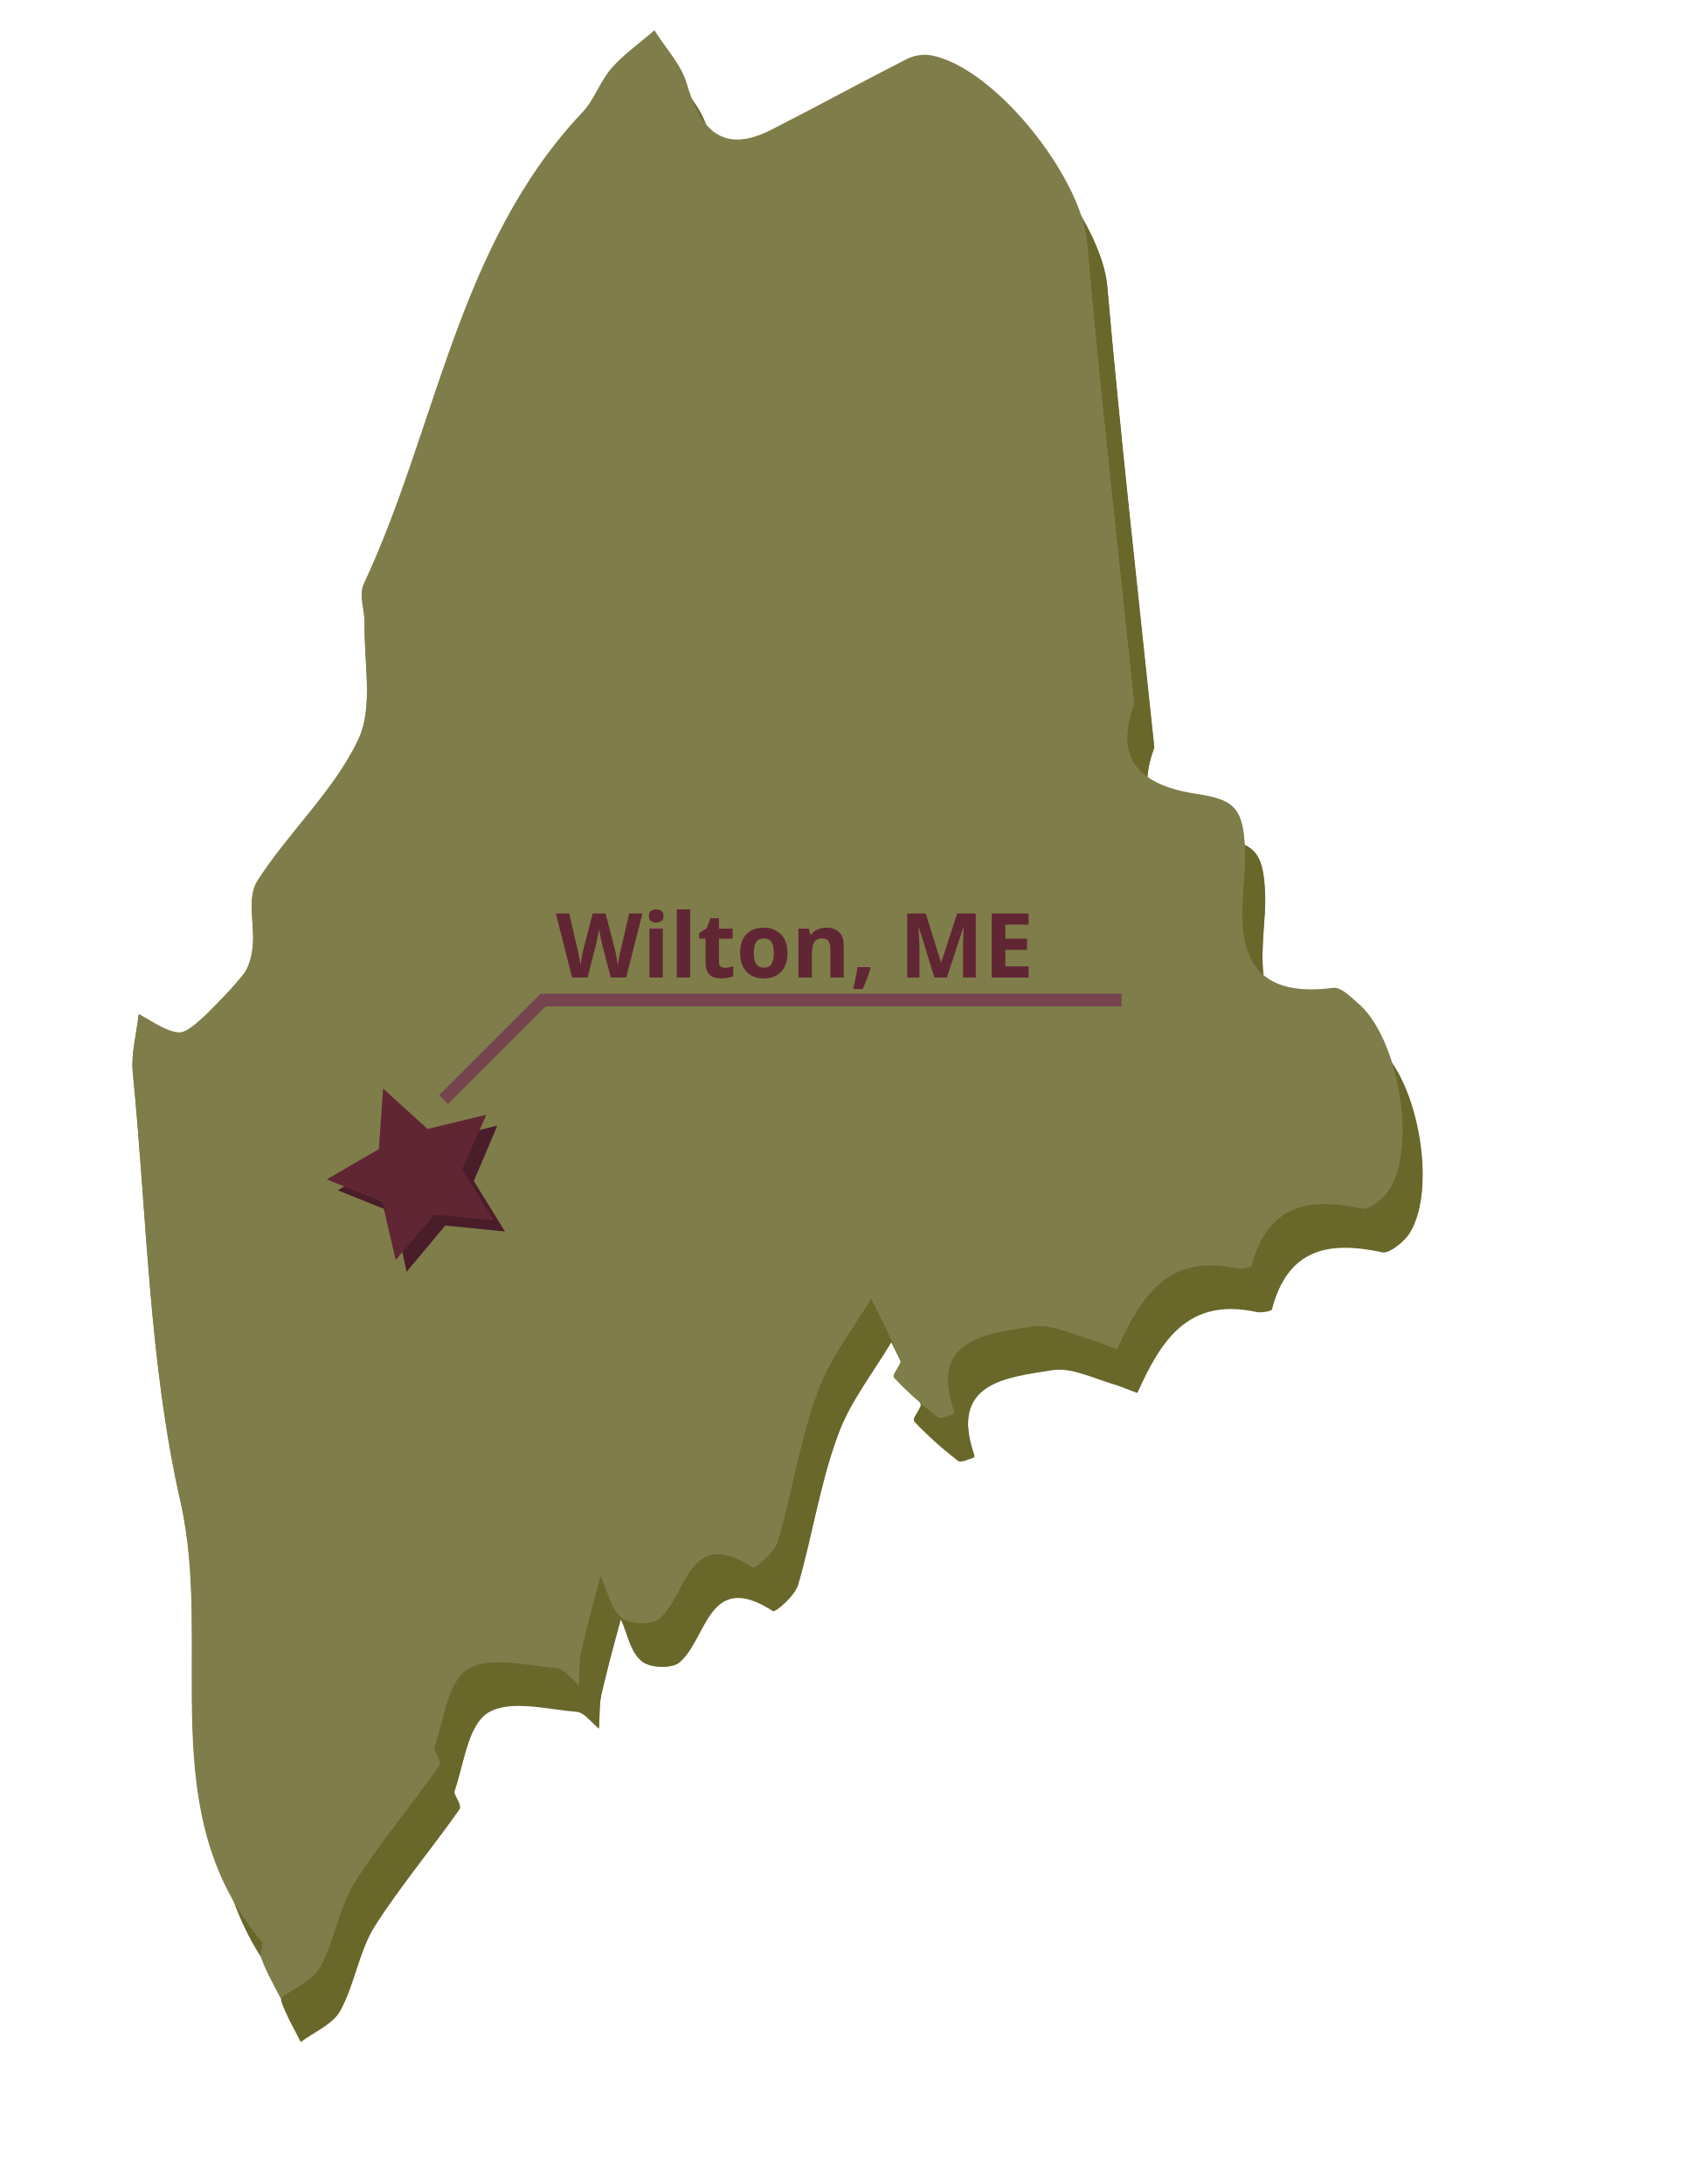
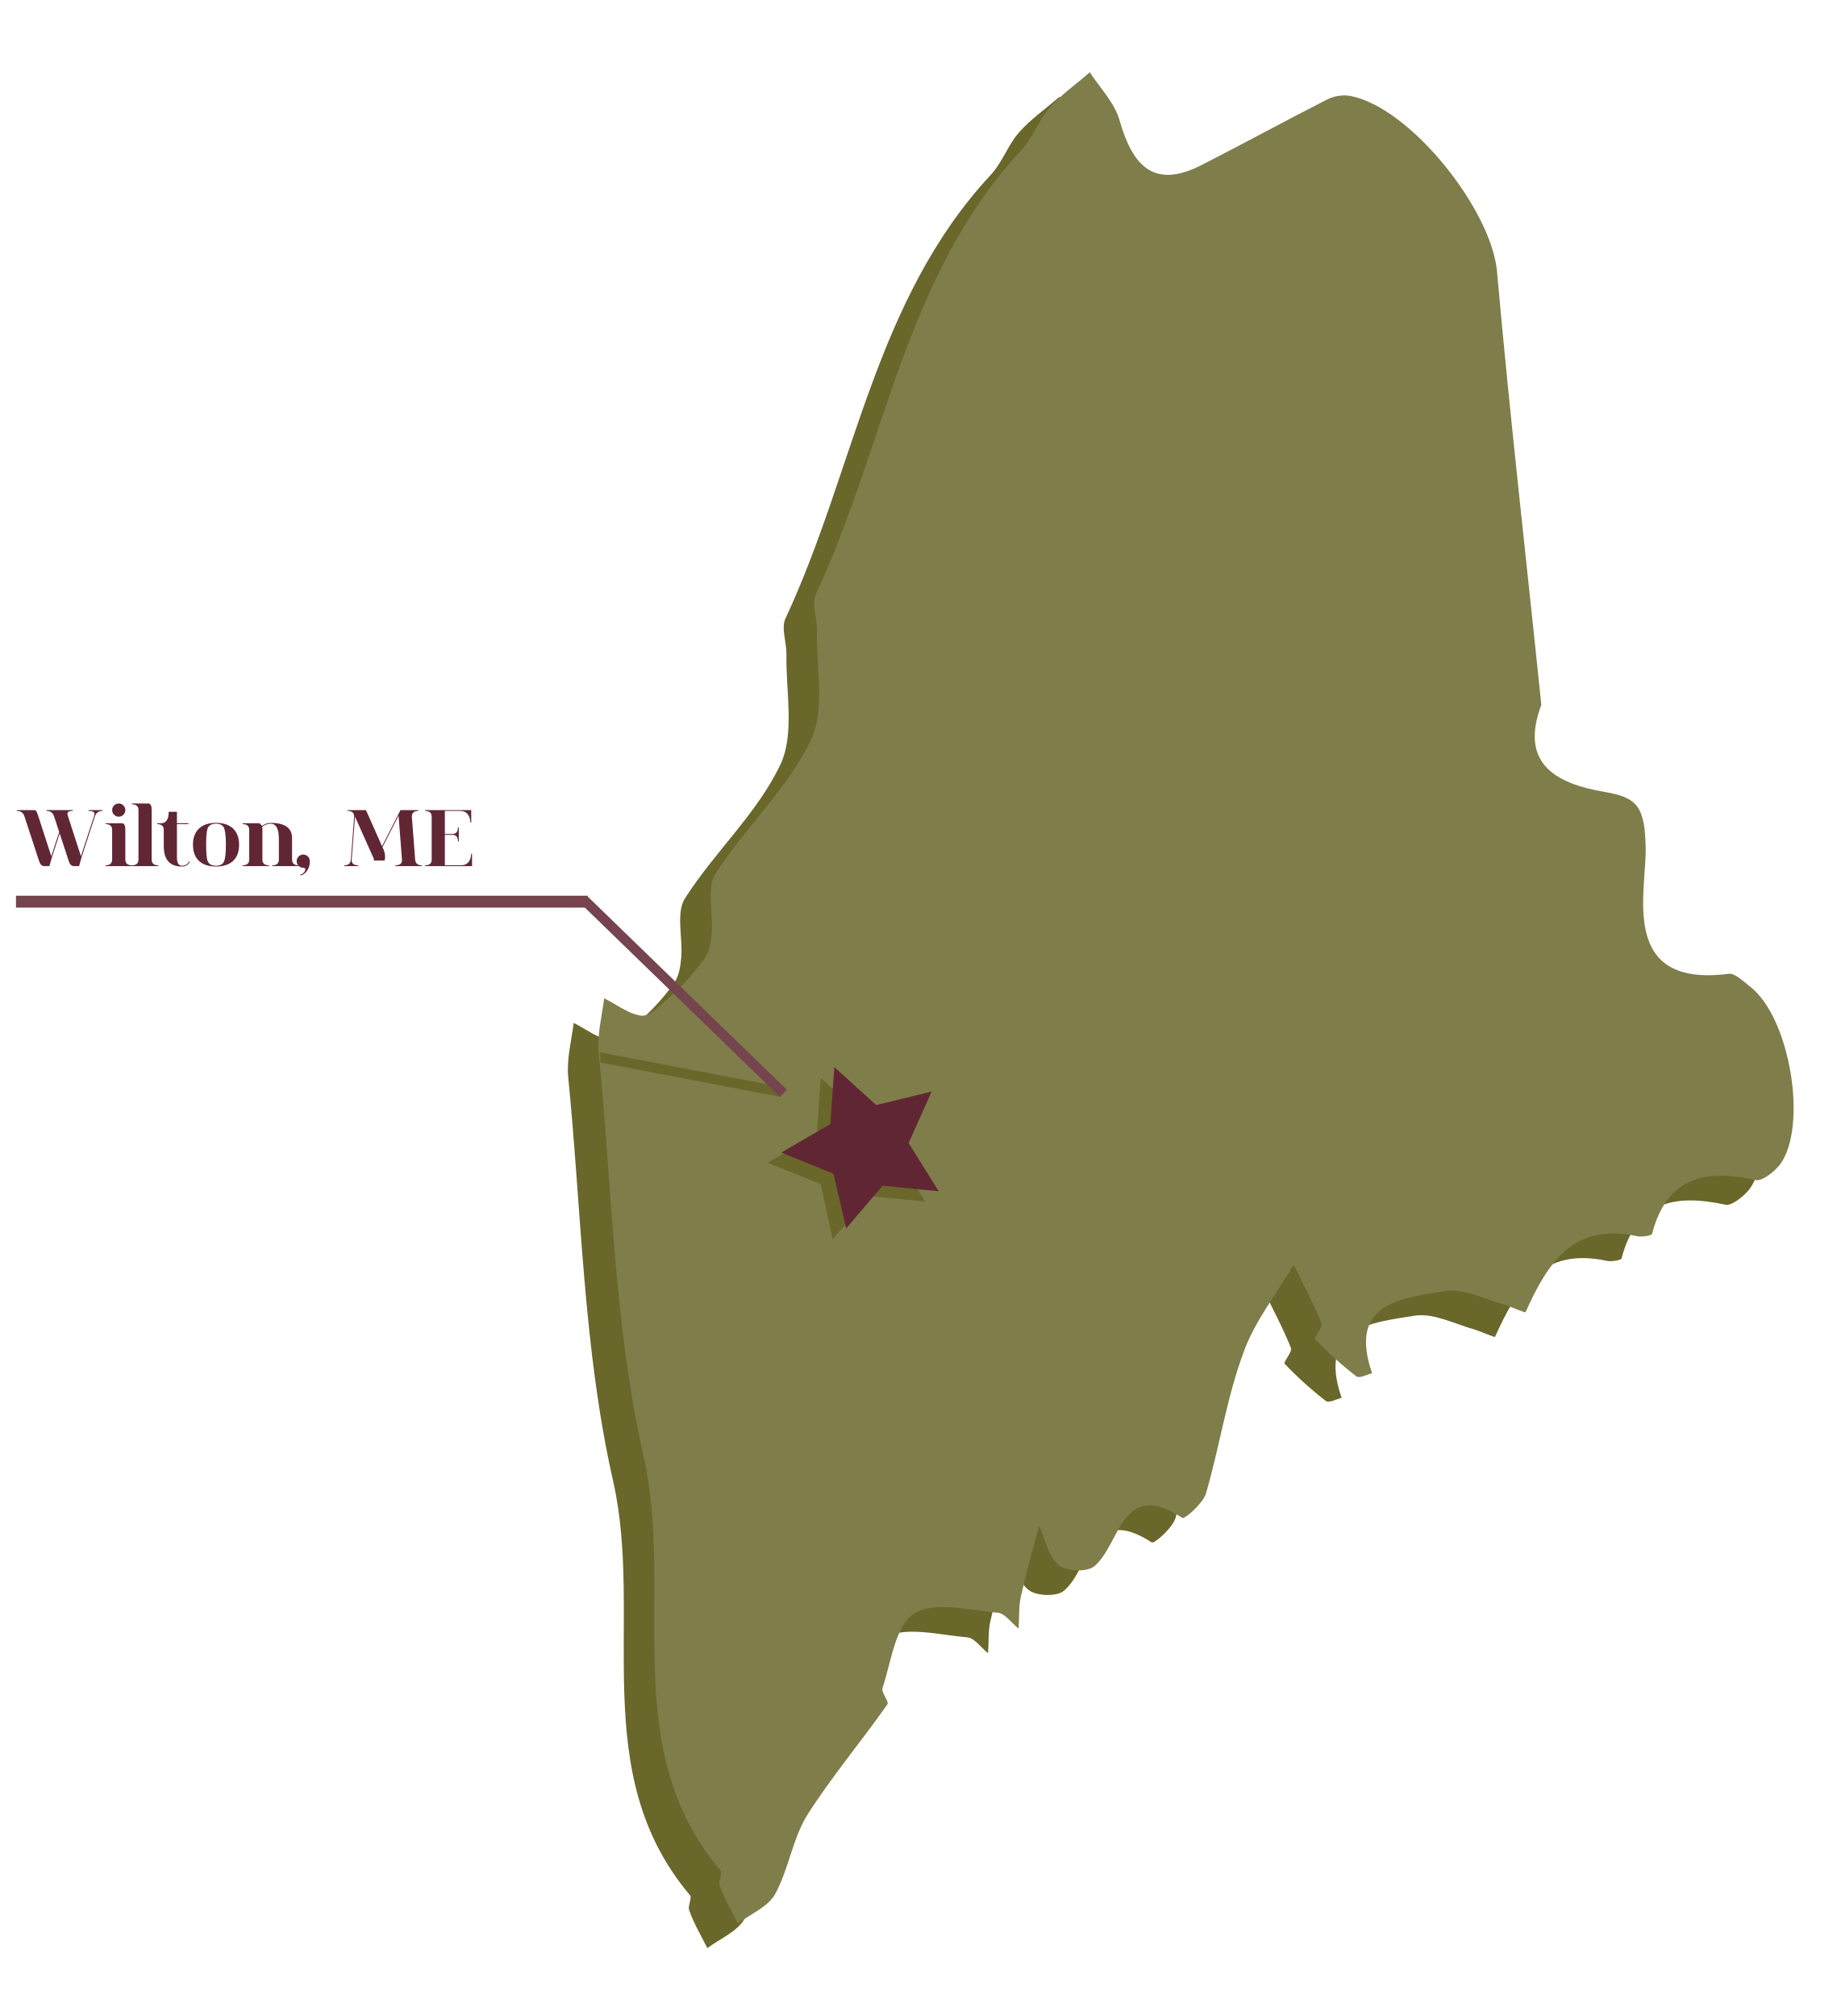
- <svg xmlns="http://www.w3.org/2000/svg" version="1.1" id="Layer_1" x="0px" y="0px" viewBox="0 0 200 260" style="enable-background:new 0 0 200 260;" xml:space="preserve">
-   <defs id="defs25" />
-   <style type="text/css" id="style2">
- 	.st0{fill:#69672A;}
- 	.st1{fill:#7F7D4A;}
- 	.st2{fill:#491D2A;}
- 	.st3{fill:#612634;}
- </style>
-   <g id="_x31_DeyEB.tif_1_">
-     <g id="g8">
-       <path class="st0" d="M137.4,89c-1.9-18.5-4-36.7-5.6-55c-0.7-7.7-10.9-20.7-18.5-22.2c-1-0.2-2.2,0-3.1,0.5    c-5.3,2.7-10.6,5.6-15.9,8.3c-6,3.1-8.6-0.1-10.2-5.6c-0.7-2.2-2.5-4.1-3.8-6.2c-1.7,1.5-3.6,2.8-5.1,4.5    c-1.4,1.6-2.1,3.9-3.6,5.4c-14.8,15.8-17.2,37.4-25.9,56c-0.6,1.2,0.2,3,0.1,4.5c-0.1,4.8,1.1,10.2-0.8,14.1    c-2.9,6.1-8.3,11-12,16.8c-1.2,1.9-0.3,5-0.5,7.5c-0.1,1.2-0.4,2.5-1,3.4c-1.4,1.8-3,3.4-4.6,5c-1,0.9-2.3,2.2-3.3,2.1    c-1.6-0.2-3.2-1.4-4.7-2.2c-0.2,2.3-0.9,4.6-0.7,6.8c1.7,17.1,1.9,34.6,5.7,51.2c3.9,17.3-3.3,36.7,9.7,52.3    c0.3,0.3-0.3,1.4-0.1,1.9c0.7,1.6,1.5,3.2,2.3,4.8c1.6-1.2,3.9-2.1,4.7-3.7c1.7-3.1,2.1-6.9,4-9.9c3-4.9,6.8-9.3,10.2-14.1    c0.3-0.4-0.8-1.6-0.6-2.1c1.2-3.3,1.6-7.9,4-9.4c2.6-1.6,7-0.4,10.6-0.1c0.9,0.1,1.7,1.3,2.6,2c0.1-1.4,0-2.7,0.3-4.1    c0.7-3,1.5-5.9,2.3-8.9c0.8,1.7,1.1,3.9,2.4,4.9c1,0.8,3.7,1,4.6,0.2c3.3-2.8,3.4-11.1,11.1-6.1c0.3,0.2,2.6-1.9,3-3.1    c1.7-5.9,2.6-12,4.7-17.7c1.4-4,4.2-7.5,6.4-11.2c1.2,2.5,2.5,4.9,3.5,7.4c0.2,0.5-1,1.8-0.8,2c1.6,1.7,3.3,3.3,5.2,4.7    c0.3,0.3,1.3-0.2,2-0.4c-3.1-9,3.8-9.6,9.4-10.4c2.4-0.4,5,1.1,7.5,1.8c0.9,0.2,2.5,0.9,2.5,0.9c2.7-6.2,6-11.4,14.2-9.6    c0.6,0.1,1.7,0,1.8-0.3c1.9-7.2,6.9-8.2,13.2-6.8c0.8,0.2,2.3-1,3-2c3.6-4.8,1.3-18.4-3.7-22.4c-0.8-0.7-1.9-1.8-2.8-1.7    c-13.9,1.8-10.4-10.3-10.5-15.9c-0.1-5.3-1.1-6.4-5.2-7.1C138.9,98.9,134.7,96.3,137.4,89z" id="path4" />
-       <path class="st0" d="M137.4,89c-2.7,7.2,1.5,9.9,8,11c4.1,0.7,5.1,1.8,5.2,7.1c0.1,5.6-3.4,17.7,10.5,15.9c0.8-0.1,1.9,1,2.8,1.7    c5,4,7.2,17.6,3.7,22.4c-0.7,0.9-2.2,2.1-3,2c-6.4-1.4-11.3-0.5-13.2,6.8c-0.1,0.2-1.2,0.4-1.8,0.3c-8.2-1.8-11.4,3.4-14.2,9.6    c0,0.1-1.6-0.6-2.5-0.9c-2.5-0.7-5.2-2.1-7.5-1.8c-5.6,0.9-12.5,1.4-9.4,10.4c-0.7,0.2-1.6,0.7-2,0.4c-1.8-1.4-3.6-3-5.2-4.7    c-0.2-0.2,1-1.5,0.8-2c-1-2.5-2.3-4.9-3.5-7.4c-2.2,3.7-5,7.2-6.4,11.2c-2.1,5.7-3,11.9-4.7,17.7c-0.4,1.3-2.7,3.3-3,3.1    c-7.7-5-7.8,3.3-11.1,6.1c-0.9,0.8-3.7,0.7-4.6-0.2c-1.3-1.1-1.6-3.2-2.4-4.9c-0.8,2.9-1.6,5.9-2.3,8.9c-0.3,1.3-0.2,2.7-0.3,4.1    c-0.9-0.7-1.7-1.9-2.6-2c-3.6-0.3-8-1.5-10.6,0.1c-2.4,1.5-2.9,6.1-4,9.4c-0.2,0.6,0.9,1.8,0.6,2.1c-3.3,4.7-7.1,9.2-10.2,14.1    c-1.8,3-2.3,6.8-4,9.9c-0.9,1.6-3.1,2.5-4.7,3.7c-0.8-1.6-1.7-3.1-2.3-4.8c-0.2-0.5,0.4-1.6,0.1-1.9c-13.1-15.5-5.8-34.9-9.7-52.3    c-3.8-16.7-4-34.1-5.7-51.2c-0.2-2.2,0.4-4.5,0.7-6.8c1.6,0.8,3.1,2,4.7,2.2c1,0.1,2.3-1.2,3.3-2.1c1.7-1.5,3.3-3.2,4.6-5    c0.7-0.9,0.9-2.2,1-3.4c0.2-2.5-0.7-5.7,0.5-7.5c3.7-5.8,9.1-10.7,12-16.8c1.9-3.9,0.7-9.4,0.8-14.1c0-1.5-0.7-3.3-0.1-4.5    c8.7-18.6,11.2-40.2,25.9-56c1.5-1.6,2.2-3.8,3.6-5.4c1.5-1.7,3.4-3,5.1-4.5c1.3,2,3.2,3.9,3.8,6.2c1.6,5.5,4.2,8.6,10.2,5.6    c5.3-2.7,10.6-5.6,15.9-8.3c0.9-0.5,2.1-0.7,3.1-0.5c7.6,1.5,17.8,14.4,18.5,22.2C133.4,52.3,135.4,70.5,137.4,89z" id="path6" />
+ <svg xmlns="http://www.w3.org/2000/svg" width="500pt" height="550pt" viewBox="0 0 176.389 194.028" version="1.1" id="svg4997">
+   <defs id="defs4991" />
+   <g id="layer1" transform="translate(0,-102.9722)">
+     <g id="g5573" transform="translate(-34.77381,-5.291667)">
+       <path id="path142" style="fill:#69672a;fill-opacity:1;fill-rule:nonzero;stroke:none;stroke-width:0.353" d="m 180.175,178.479 c -2.055,5.48 1.142,7.535 6.089,8.372 3.12,0.533 3.882,1.37 3.958,5.404 0.075,4.262 -2.588,13.472 7.991,12.101 0.609,-0.076 1.446,0.761 2.131,1.294 3.805,3.044 5.48,13.395 2.816,17.048 -0.533,0.685 -1.674,1.598 -2.283,1.522 -4.871,-1.066 -8.6,-0.381 -10.046,5.175 -0.076,0.152 -0.913,0.304 -1.37,0.228 -6.241,-1.37 -8.676,2.588 -10.807,7.306 0,0.076 -1.218,-0.457 -1.903,-0.685 -1.903,-0.533 -3.958,-1.598 -5.708,-1.37 -4.262,0.685 -9.513,1.065 -7.154,7.915 -0.533,0.152 -1.218,0.533 -1.522,0.305 -1.37,-1.066 -2.74,-2.284 -3.958,-3.577 -0.152,-0.152 0.761,-1.142 0.609,-1.523 -0.761,-1.903 -1.75,-3.729 -2.664,-5.632 -1.674,2.816 -3.805,5.48 -4.871,8.524 -1.598,4.338 -2.283,9.057 -3.577,13.471 -0.304,0.99 -2.055,2.511 -2.283,2.359 -5.86,-3.805 -5.937,2.512 -8.448,4.643 -0.685,0.609 -2.816,0.533 -3.501,-0.152 -0.99,-0.838 -1.218,-2.436 -1.827,-3.729 -0.609,2.207 -1.218,4.49 -1.751,6.773 -0.228,0.99 -0.152,2.055 -0.228,3.121 -0.685,-0.533 -1.294,-1.446 -1.979,-1.522 -2.74,-0.228 -6.089,-1.142 -8.068,0.076 -1.826,1.142 -2.207,4.643 -3.044,7.154 -0.152,0.456 0.685,1.37 0.457,1.598 -2.512,3.577 -5.404,7.002 -7.763,10.732 -1.37,2.283 -1.75,5.175 -3.044,7.535 -0.685,1.218 -2.359,1.903 -3.577,2.816 -0.609,-1.218 -1.294,-2.36 -1.75,-3.653 -0.152,-0.381 0.304,-1.218 0.076,-1.446 -9.97,-11.797 -4.414,-26.562 -7.383,-39.805 -2.892,-12.71 -3.044,-25.953 -4.338,-38.968 -0.152,-1.674 0.304,-3.425 0.533,-5.175 1.218,0.609 2.359,1.522 3.577,1.674 0.761,0.076 1.75,-0.913 2.511,-1.598 1.294,-1.142 2.512,-2.436 3.501,-3.805 0.533,-0.685 0.685,-1.674 0.761,-2.588 0.152,-1.903 -0.533,-4.338 0.381,-5.708 2.816,-4.414 6.926,-8.144 9.133,-12.786 1.446,-2.968 0.533,-7.154 0.609,-10.731 0,-1.142 -0.533,-2.512 -0.076,-3.425 6.621,-14.156 8.524,-30.596 19.712,-42.621 1.142,-1.218 1.675,-2.892 2.74,-4.11 1.142,-1.294 2.588,-2.283 3.882,-3.425 0.99,1.522 2.436,2.968 2.892,4.719 1.218,4.186 3.197,6.545 7.763,4.262 4.034,-2.055 8.067,-4.262 12.101,-6.317 0.685,-0.381 1.598,-0.533 2.359,-0.381 5.784,1.142 13.547,10.96 14.08,16.896 1.217,13.776 2.74,27.627 4.262,41.708" />
+       <path id="path150" style="fill:#7f7d4a;fill-opacity:1;fill-rule:nonzero;stroke:none;stroke-width:0.353" d="m 183.111,176.109 c -2.055,5.48 1.142,7.535 6.089,8.372 3.12,0.533 3.882,1.37 3.957,5.404 0.076,4.262 -2.588,13.471 7.991,12.101 0.609,-0.076 1.446,0.761 2.131,1.294 3.805,3.044 5.48,13.395 2.816,17.048 -0.533,0.685 -1.675,1.598 -2.283,1.522 -4.871,-1.065 -8.6,-0.38 -10.046,5.176 -0.076,0.152 -0.913,0.304 -1.37,0.228 -6.241,-1.37 -8.676,2.588 -10.807,7.306 0,0.076 -1.218,-0.457 -1.903,-0.685 -1.903,-0.533 -3.958,-1.598 -5.708,-1.37 -4.262,0.685 -9.513,1.066 -7.154,7.915 -0.533,0.152 -1.218,0.533 -1.522,0.304 -1.37,-1.065 -2.74,-2.283 -3.958,-3.577 -0.152,-0.152 0.761,-1.142 0.609,-1.522 -0.761,-1.903 -1.75,-3.729 -2.664,-5.632 -1.674,2.816 -3.805,5.48 -4.871,8.524 -1.598,4.338 -2.284,9.057 -3.577,13.472 -0.304,0.989 -2.055,2.511 -2.283,2.359 -5.86,-3.805 -5.937,2.511 -8.448,4.643 -0.685,0.609 -2.816,0.533 -3.501,-0.152 -0.99,-0.837 -1.218,-2.436 -1.827,-3.73 -0.609,2.207 -1.217,4.491 -1.75,6.774 -0.228,0.989 -0.152,2.055 -0.228,3.12 -0.685,-0.532 -1.294,-1.446 -1.979,-1.522 -2.74,-0.229 -6.089,-1.142 -8.068,0.076 -1.826,1.142 -2.207,4.643 -3.044,7.154 -0.152,0.457 0.685,1.37 0.457,1.598 -2.512,3.577 -5.404,7.002 -7.763,10.731 -1.37,2.284 -1.75,5.176 -3.044,7.535 -0.685,1.218 -2.359,1.903 -3.577,2.816 -0.609,-1.218 -1.294,-2.359 -1.75,-3.653 -0.152,-0.381 0.304,-1.218 0.076,-1.446 -9.97,-11.797 -4.414,-26.562 -7.383,-39.805 -2.892,-12.71 -3.044,-25.953 -4.338,-38.968 -0.152,-1.674 0.304,-3.425 0.533,-5.175 1.218,0.609 2.359,1.522 3.577,1.674 0.761,0.076 1.75,-0.913 2.511,-1.598 1.294,-1.142 2.512,-2.436 3.501,-3.805 0.533,-0.685 0.685,-1.675 0.761,-2.588 0.152,-1.903 -0.533,-4.338 0.381,-5.708 2.816,-4.414 6.926,-8.144 9.133,-12.786 1.446,-2.968 0.533,-7.154 0.609,-10.731 0,-1.142 -0.533,-2.512 -0.076,-3.425 6.621,-14.156 8.524,-30.596 19.712,-42.621 1.142,-1.218 1.675,-2.892 2.74,-4.11 1.142,-1.294 2.588,-2.283 3.882,-3.425 0.99,1.522 2.436,2.968 2.892,4.719 1.218,4.186 3.197,6.545 7.763,4.262 4.034,-2.055 8.067,-4.262 12.101,-6.317 0.685,-0.381 1.598,-0.533 2.359,-0.381 5.785,1.142 13.547,10.96 14.08,16.896 1.217,13.776 2.816,27.627 4.262,41.708" />
+       <path id="path154" style="fill:#69672a;fill-opacity:1;fill-rule:nonzero;stroke:none;stroke-width:0.353" d="m 123.813,223.905 -5.404,-0.533 -3.501,4.186 -1.142,-5.327 -5.099,-2.055 4.719,-2.74 0.381,-5.404 4.11,3.577 5.251,-1.294 -2.131,5.024 z" />
+       <path id="path158" style="fill:#612634;fill-opacity:1;fill-rule:nonzero;stroke:none;stroke-width:0.353" d="m 125.116,222.915 -5.404,-0.533 -3.501,4.11 -1.217,-5.251 -5.024,-2.055 4.719,-2.74 0.381,-5.48 4.034,3.653 5.327,-1.294 -2.207,4.947 z" />
+       <g aria-label="Wilton, ME" style="font-style:normal;font-variant:normal;font-weight:normal;font-stretch:normal;font-size:8.118px;font-family:spinwerad;-inkscape-font-specification:spinwerad;writing-mode:lr-tb;fill:#612634;fill-opacity:1;fill-rule:nonzero;stroke:none;stroke-width:0.353" id="text176">
+         <path d="m 36.391,186.231 h 1.681 q 0.127,0 0.19,0.095 0.071,0.095 0.198,0.492 l 1.249,3.849 0.761,-2.331 -0.488,-1.486 q -0.166,-0.539 -0.737,-0.539 v -0.079 h 2.537 v 0.079 q -0.519,0 -0.519,0.266 0,0.087 0.052,0.242 l 1.249,3.849 1.257,-3.849 q 0.048,-0.147 0.048,-0.23 0,-0.277 -0.579,-0.277 v -0.079 h 1.348 v 0.079 q -0.563,0 -0.737,0.539 l -1.288,3.952 -0.23,0.821 h -0.495 q -0.337,0 -0.492,-0.472 l -0.88,-2.676 -0.757,2.327 -0.23,0.821 h -0.495 q -0.337,0 -0.492,-0.472 l -1.411,-4.301 q -0.166,-0.539 -0.737,-0.539 z" style="font-style:normal;font-variant:normal;font-weight:bold;font-stretch:expanded;font-family:spinwerad;-inkscape-font-specification:'spinwerad Bold Expanded';stroke-width:0.353" id="path825" />
+         <path d="m 44.933,187.5 h 1.586 q 0.317,0 0.317,0.634 v 2.854 q 0,0.555 0.634,0.555 v 0.079 h -2.537 v -0.079 q 0.634,0 0.634,-0.555 v -2.854 q 0,-0.555 -0.634,-0.555 z m 0.821,-0.821 q -0.186,-0.186 -0.186,-0.448 0,-0.262 0.186,-0.448 0.186,-0.186 0.448,-0.186 0.262,0 0.448,0.186 0.186,0.186 0.186,0.448 0,0.262 -0.186,0.448 -0.186,0.186 -0.448,0.186 -0.262,0 -0.448,-0.186 z" style="font-style:normal;font-variant:normal;font-weight:bold;font-stretch:expanded;font-family:spinwerad;-inkscape-font-specification:'spinwerad Bold Expanded';stroke-width:0.353" id="path827" />
+         <path d="m 49.371,186.231 v 4.757 q 0,0.555 0.634,0.555 v 0.079 h -2.537 v -0.079 q 0.634,0 0.634,-0.555 v -4.757 q 0,-0.555 -0.634,-0.555 v -0.079 h 1.586 q 0.317,0 0.317,0.634 z" style="font-style:normal;font-variant:normal;font-weight:bold;font-stretch:expanded;font-family:spinwerad;-inkscape-font-specification:'spinwerad Bold Expanded';stroke-width:0.353" id="path829" />
+         <path d="m 51.802,190.77 q 0,0.813 0.476,0.813 0.492,0 0.682,-0.412 l 0.071,0.032 q -0.206,0.46 -0.753,0.46 -1.744,0 -1.744,-1.982 v -1.546 q 0,-0.555 -0.634,-0.555 v -0.079 h 0.349 q 0.761,0 0.761,-1.11 h 0.793 v 1.11 h 1.11 v 0.079 q -0.555,0 -1.11,0 0,2.458 0,3.191 z" style="font-style:normal;font-variant:normal;font-weight:bold;font-stretch:expanded;font-family:spinwerad;-inkscape-font-specification:'spinwerad Bold Expanded';stroke-width:0.353" id="path831" />
+         <path d="m 55.564,191.582 q 0.603,0 0.777,-0.42 0.174,-0.428 0.174,-1.601 0,-1.173 -0.174,-1.601 -0.174,-0.42 -0.777,-0.42 -0.682,0 -0.832,0.523 -0.119,0.42 -0.119,1.498 0,1.078 0.119,1.498 0.151,0.523 0.832,0.523 z m 0,0.079 q -1.07,0 -1.649,-0.547 -0.571,-0.547 -0.571,-1.554 0,-0.999 0.579,-1.554 0.579,-0.547 1.641,-0.547 1.062,0 1.641,0.547 0.579,0.555 0.579,1.554 0,1.007 -0.571,1.554 -0.579,0.547 -1.649,0.547 z" style="font-style:normal;font-variant:normal;font-weight:bold;font-stretch:expanded;font-family:spinwerad;-inkscape-font-specification:'spinwerad Bold Expanded';stroke-width:0.353" id="path833" />
+         <path d="m 60.028,188.134 v 2.854 q 0,0.555 0.634,0.555 v 0.079 h -2.537 v -0.079 q 0.634,0 0.634,-0.555 v -2.854 q 0,-0.555 -0.634,-0.555 v -0.079 h 1.586 q 0.071,0 0.17,0.123 0.099,0.123 0.115,0.123 0.428,-0.285 0.825,-0.285 2.061,0 2.061,1.467 v 2.061 q 0,0.555 0.634,0.555 v 0.079 h -2.537 v -0.079 q 0.634,0 0.634,-0.555 v -1.982 q 0,-1.467 -0.793,-1.467 -0.412,0 -0.809,0.293 0.016,0.143 0.016,0.301 z" style="font-style:normal;font-variant:normal;font-weight:bold;font-stretch:expanded;font-family:spinwerad;-inkscape-font-specification:'spinwerad Bold Expanded';stroke-width:0.353" id="path835" />
+         <path d="m 63.512,191.594 q -0.186,-0.186 -0.186,-0.448 0,-0.262 0.186,-0.448 0.186,-0.186 0.448,-0.186 0.262,0 0.448,0.186 0.186,0.186 0.186,0.448 0,0.587 -0.305,0.975 -0.305,0.388 -0.622,0.388 v -0.079 q 0.174,0 0.333,-0.17 0.159,-0.17 0.159,-0.321 0,-0.159 -0.198,-0.159 -0.262,0 -0.448,-0.186 z" style="font-style:normal;font-variant:normal;font-weight:bold;font-stretch:expanded;font-family:spinwerad;-inkscape-font-specification:'spinwerad Bold Expanded';stroke-width:0.353" id="path837" />
+         <path d="m 69.995,186.231 1.546,3.48 1.776,-3.48 h 1.728 v 0.079 q -0.634,0 -0.634,0.555 l 0.317,4.123 q 0.044,0.555 0.634,0.555 v 0.079 h -2.537 v -0.079 q 0.634,0 0.634,-0.476 v -0.079 l -0.325,-4.226 -1.55,3.036 q 0.25,0.476 0.25,0.92 0,0.262 -0.056,0.365 h -1.054 q 0.04,-0.04 0.04,-0.111 0,-0.032 -0.008,-0.048 l -1.816,-4.059 -0.317,4.123 v 0.079 q 0,0.476 0.634,0.476 v 0.079 h -1.348 v -0.079 q 0.603,0 0.634,-0.555 l 0.317,-4.123 q 0,-0.555 -0.634,-0.555 v -0.079 z" style="font-style:normal;font-variant:normal;font-weight:bold;font-stretch:expanded;font-family:spinwerad;-inkscape-font-specification:'spinwerad Bold Expanded';stroke-width:0.353" id="path839" />
+         <path d="m 75.685,186.231 h 4.44 v 1.189 h -0.079 q -0.071,-1.11 -0.991,-1.11 h -1.467 v 2.22 h 0.706 q 0.555,0 0.555,-0.634 h 0.079 v 1.348 h -0.079 q 0,-0.634 -0.555,-0.634 h -0.706 v 2.933 h 1.546 q 0.92,0 0.991,-1.11 h 0.079 v 1.189 h -4.519 v -0.079 q 0.61,0 0.634,-0.484 v -4.194 q 0,-0.555 -0.634,-0.555 z" style="font-style:normal;font-variant:normal;font-weight:bold;font-stretch:expanded;font-family:spinwerad;-inkscape-font-specification:'spinwerad Bold Expanded';stroke-width:0.353" id="path841" />
+       </g>
+       <path id="path188" style="fill:#75444f;fill-opacity:1;fill-rule:nonzero;stroke:none;stroke-width:0.353" d="m 36.311,195.614 h 55.009 v -1.142 h -55.009 z" />
+       <path id="path192" style="fill:#69672a;fill-opacity:1;fill-rule:nonzero;stroke:none;stroke-width:0.353" d="m 109.934,213.836 0.169,-0.94 -17.581,-3.343 0.043,0.976 z" />
+       <path id="path196" style="fill:#75444f;fill-opacity:1;fill-rule:nonzero;stroke:none;stroke-width:0.353" d="m 109.838,213.836 0.665,-0.685 -19.249,-18.679 -0.665,0.685 z" />
    </g>
  </g>
-   <g id="_x31_DeyEB.tif">
-     <g id="g15">
-       <path class="st1" d="M135,83.8c-1.9-18.5-4-36.7-5.6-55c-0.7-7.7-10.9-20.7-18.5-22.2c-1-0.2-2.2,0-3.1,0.5    c-5.3,2.7-10.6,5.6-15.9,8.3c-6,3.1-8.6-0.1-10.2-5.6c-0.7-2.2-2.5-4.1-3.8-6.2c-1.7,1.5-3.6,2.8-5.1,4.5    c-1.4,1.6-2.1,3.9-3.6,5.4c-14.8,15.8-17.2,37.4-25.9,56c-0.6,1.2,0.2,3,0.1,4.5c-0.1,4.8,1.1,10.2-0.8,14.1    c-2.9,6.1-8.3,11-12,16.8c-1.2,1.9-0.3,5-0.5,7.5c-0.1,1.2-0.4,2.5-1,3.4c-1.4,1.8-3,3.4-4.6,5c-1,0.9-2.3,2.2-3.3,2.1    c-1.6-0.2-3.2-1.4-4.7-2.2c-0.2,2.3-0.9,4.6-0.7,6.8c1.7,17.1,1.9,34.6,5.7,51.2c3.9,17.3-3.3,36.7,9.7,52.3    c0.3,0.3-0.3,1.4-0.1,1.9c0.7,1.6,1.5,3.2,2.3,4.8c1.6-1.2,3.9-2.1,4.7-3.7c1.7-3.1,2.1-6.9,4-9.9c3-4.9,6.8-9.3,10.2-14.1    c0.3-0.4-0.8-1.6-0.6-2.1c1.2-3.3,1.6-7.9,4-9.4c2.6-1.6,7-0.4,10.6-0.1c0.9,0.1,1.7,1.3,2.6,2c0.1-1.4,0-2.7,0.3-4.1    c0.7-3,1.5-5.9,2.3-8.9c0.8,1.7,1.1,3.9,2.4,4.9c1,0.8,3.7,1,4.6,0.2c3.3-2.8,3.4-11.1,11.1-6.1c0.3,0.2,2.6-1.9,3-3.1    c1.7-5.9,2.6-12,4.7-17.7c1.4-4,4.2-7.5,6.4-11.2c1.2,2.5,2.5,4.9,3.5,7.4c0.2,0.5-1,1.8-0.8,2c1.6,1.7,3.3,3.3,5.2,4.7    c0.3,0.3,1.3-0.2,2-0.4c-3.1-9,3.8-9.6,9.4-10.4c2.4-0.4,5,1.1,7.5,1.8c0.9,0.2,2.5,0.9,2.5,0.9c2.7-6.2,6-11.4,14.2-9.6    c0.6,0.1,1.7,0,1.8-0.3c1.9-7.2,6.9-8.2,13.2-6.8c0.8,0.2,2.3-1,3-2c3.6-4.8,1.3-18.4-3.7-22.4c-0.8-0.7-1.9-1.8-2.8-1.7    c-13.9,1.8-10.4-10.3-10.5-15.9c-0.1-5.3-1.1-6.4-5.2-7.1C136.5,93.7,132.3,91.1,135,83.8z" id="path11" />
-       <path class="st1" d="M135,83.8c-2.7,7.2,1.5,9.9,8,11c4.1,0.7,5.1,1.8,5.2,7.1c0.1,5.6-3.4,17.7,10.5,15.9c0.8-0.1,1.9,1,2.8,1.7    c5,4,7.2,17.6,3.7,22.4c-0.7,0.9-2.2,2.1-3,2c-6.4-1.4-11.3-0.5-13.2,6.8c-0.1,0.2-1.2,0.4-1.8,0.3c-8.2-1.8-11.4,3.4-14.2,9.6    c0,0.1-1.6-0.6-2.5-0.9c-2.5-0.7-5.2-2.1-7.5-1.8c-5.6,0.9-12.5,1.4-9.4,10.4c-0.7,0.2-1.6,0.7-2,0.4c-1.8-1.4-3.6-3-5.2-4.7    c-0.2-0.2,1-1.5,0.8-2c-1-2.5-2.3-4.9-3.5-7.4c-2.2,3.7-5,7.2-6.4,11.2c-2.1,5.7-3,11.9-4.7,17.7c-0.4,1.3-2.7,3.3-3,3.1    c-7.7-5-7.8,3.3-11.1,6.1c-0.9,0.8-3.7,0.7-4.6-0.2c-1.3-1.1-1.6-3.2-2.4-4.9c-0.8,2.9-1.6,5.9-2.3,8.9c-0.3,1.3-0.2,2.7-0.3,4.1    c-0.9-0.7-1.7-1.9-2.6-2c-3.6-0.3-8-1.5-10.6,0.1c-2.4,1.5-2.9,6.1-4,9.4c-0.2,0.6,0.9,1.8,0.6,2.1c-3.3,4.7-7.1,9.2-10.2,14.1    c-1.8,3-2.3,6.8-4,9.9c-0.9,1.6-3.1,2.5-4.7,3.7c-0.8-1.6-1.7-3.1-2.3-4.8c-0.2-0.5,0.4-1.6,0.1-1.9c-13.1-15.5-5.8-34.9-9.7-52.3    c-3.8-16.7-4-34.1-5.7-51.2c-0.2-2.2,0.4-4.5,0.7-6.8c1.6,0.8,3.1,2,4.7,2.2c1,0.1,2.3-1.2,3.3-2.1c1.7-1.5,3.3-3.2,4.6-5    c0.7-0.9,0.9-2.2,1-3.4c0.2-2.5-0.7-5.7,0.5-7.5c3.7-5.8,9.1-10.7,12-16.8c1.9-3.9,0.7-9.4,0.8-14.1c0-1.5-0.7-3.3-0.1-4.5    c8.7-18.6,11.2-40.2,25.9-56c1.5-1.6,2.2-3.8,3.6-5.4c1.5-1.7,3.4-3,5.1-4.5c1.3,2,3.2,3.9,3.8,6.2c1.6,5.5,4.2,8.6,10.2,5.6    c5.3-2.7,10.6-5.6,15.9-8.3c0.9-0.5,2.1-0.7,3.1-0.5c7.6,1.5,17.8,14.4,18.5,22.2C131,47.1,133.1,65.3,135,83.8z" id="path13" />
-     </g>
-   </g>
-   <polygon class="st2" points="60.1,146.6 53,145.9 48.4,151.4 46.9,144.4 40.2,141.7 46.4,138.1 46.9,131 52.3,135.7 59.2,134   56.4,140.6 " id="polygon18" />
-   <polygon class="st3" points="58.8,145.3 51.7,144.6 47.1,150 45.5,143.1 38.9,140.4 45.1,136.8 45.6,129.6 50.9,134.4 57.9,132.7   55,139.2 " id="polygon20" />
-   <path style="color:#000000;font-style:normal;font-variant:normal;font-weight:normal;font-stretch:normal;font-size:medium;line-height:normal;font-family:sans-serif;font-variant-ligatures:normal;font-variant-position:normal;font-variant-caps:normal;font-variant-numeric:normal;font-variant-alternates:normal;font-feature-settings:normal;text-indent:0;text-align:start;text-decoration:none;text-decoration-line:none;text-decoration-style:solid;text-decoration-color:#000000;letter-spacing:normal;word-spacing:normal;text-transform:none;writing-mode:lr-tb;direction:ltr;text-orientation:mixed;dominant-baseline:auto;baseline-shift:baseline;text-anchor:start;white-space:normal;shape-padding:0;clip-rule:nonzero;display:inline;overflow:visible;visibility:visible;opacity:1;isolation:auto;mix-blend-mode:normal;color-interpolation:sRGB;color-interpolation-filters:linearRGB;solid-color:#000000;solid-opacity:1;vector-effect:none;fill:#75444f;fill-opacity:1;fill-rule:nonzero;stroke:none;stroke-width:1.5;stroke-linecap:butt;stroke-linejoin:miter;stroke-miterlimit:4;stroke-dasharray:none;stroke-dashoffset:0;stroke-opacity:1;color-rendering:auto;image-rendering:auto;shape-rendering:auto;text-rendering:auto;enable-background:accumulate" d="m 64.342,118.305 -12.062,12.062 1.061,1.061 11.623,-11.623 h 68.545 v -1.5 z" id="path3718" />
-   <text xml:space="preserve" style="font-style:normal;font-weight:normal;font-size:40px;line-height:1.25;font-family:sans-serif;letter-spacing:0px;word-spacing:0px;fill:#000000;fill-opacity:1;stroke:none" x="72.436" y="110.445" id="text3722">
-     <tspan id="tspan3720" x="72.436" y="146.938" />
-   </text>
-   <text xml:space="preserve" style="font-style:normal;font-weight:normal;font-size:40px;line-height:1.25;font-family:sans-serif;letter-spacing:0px;word-spacing:0px;fill:#612634;fill-opacity:1;stroke:none" x="66.161" y="116.373" id="text3726">
-     <tspan id="tspan3724" x="66.161" y="116.373" style="font-style:normal;font-variant:normal;font-weight:bold;font-stretch:normal;font-size:10.667px;font-family:Verdana;-inkscape-font-specification:'Verdana Bold';fill:#612634;fill-opacity:1">Wilton, ME</tspan>
-   </text>
</svg>
